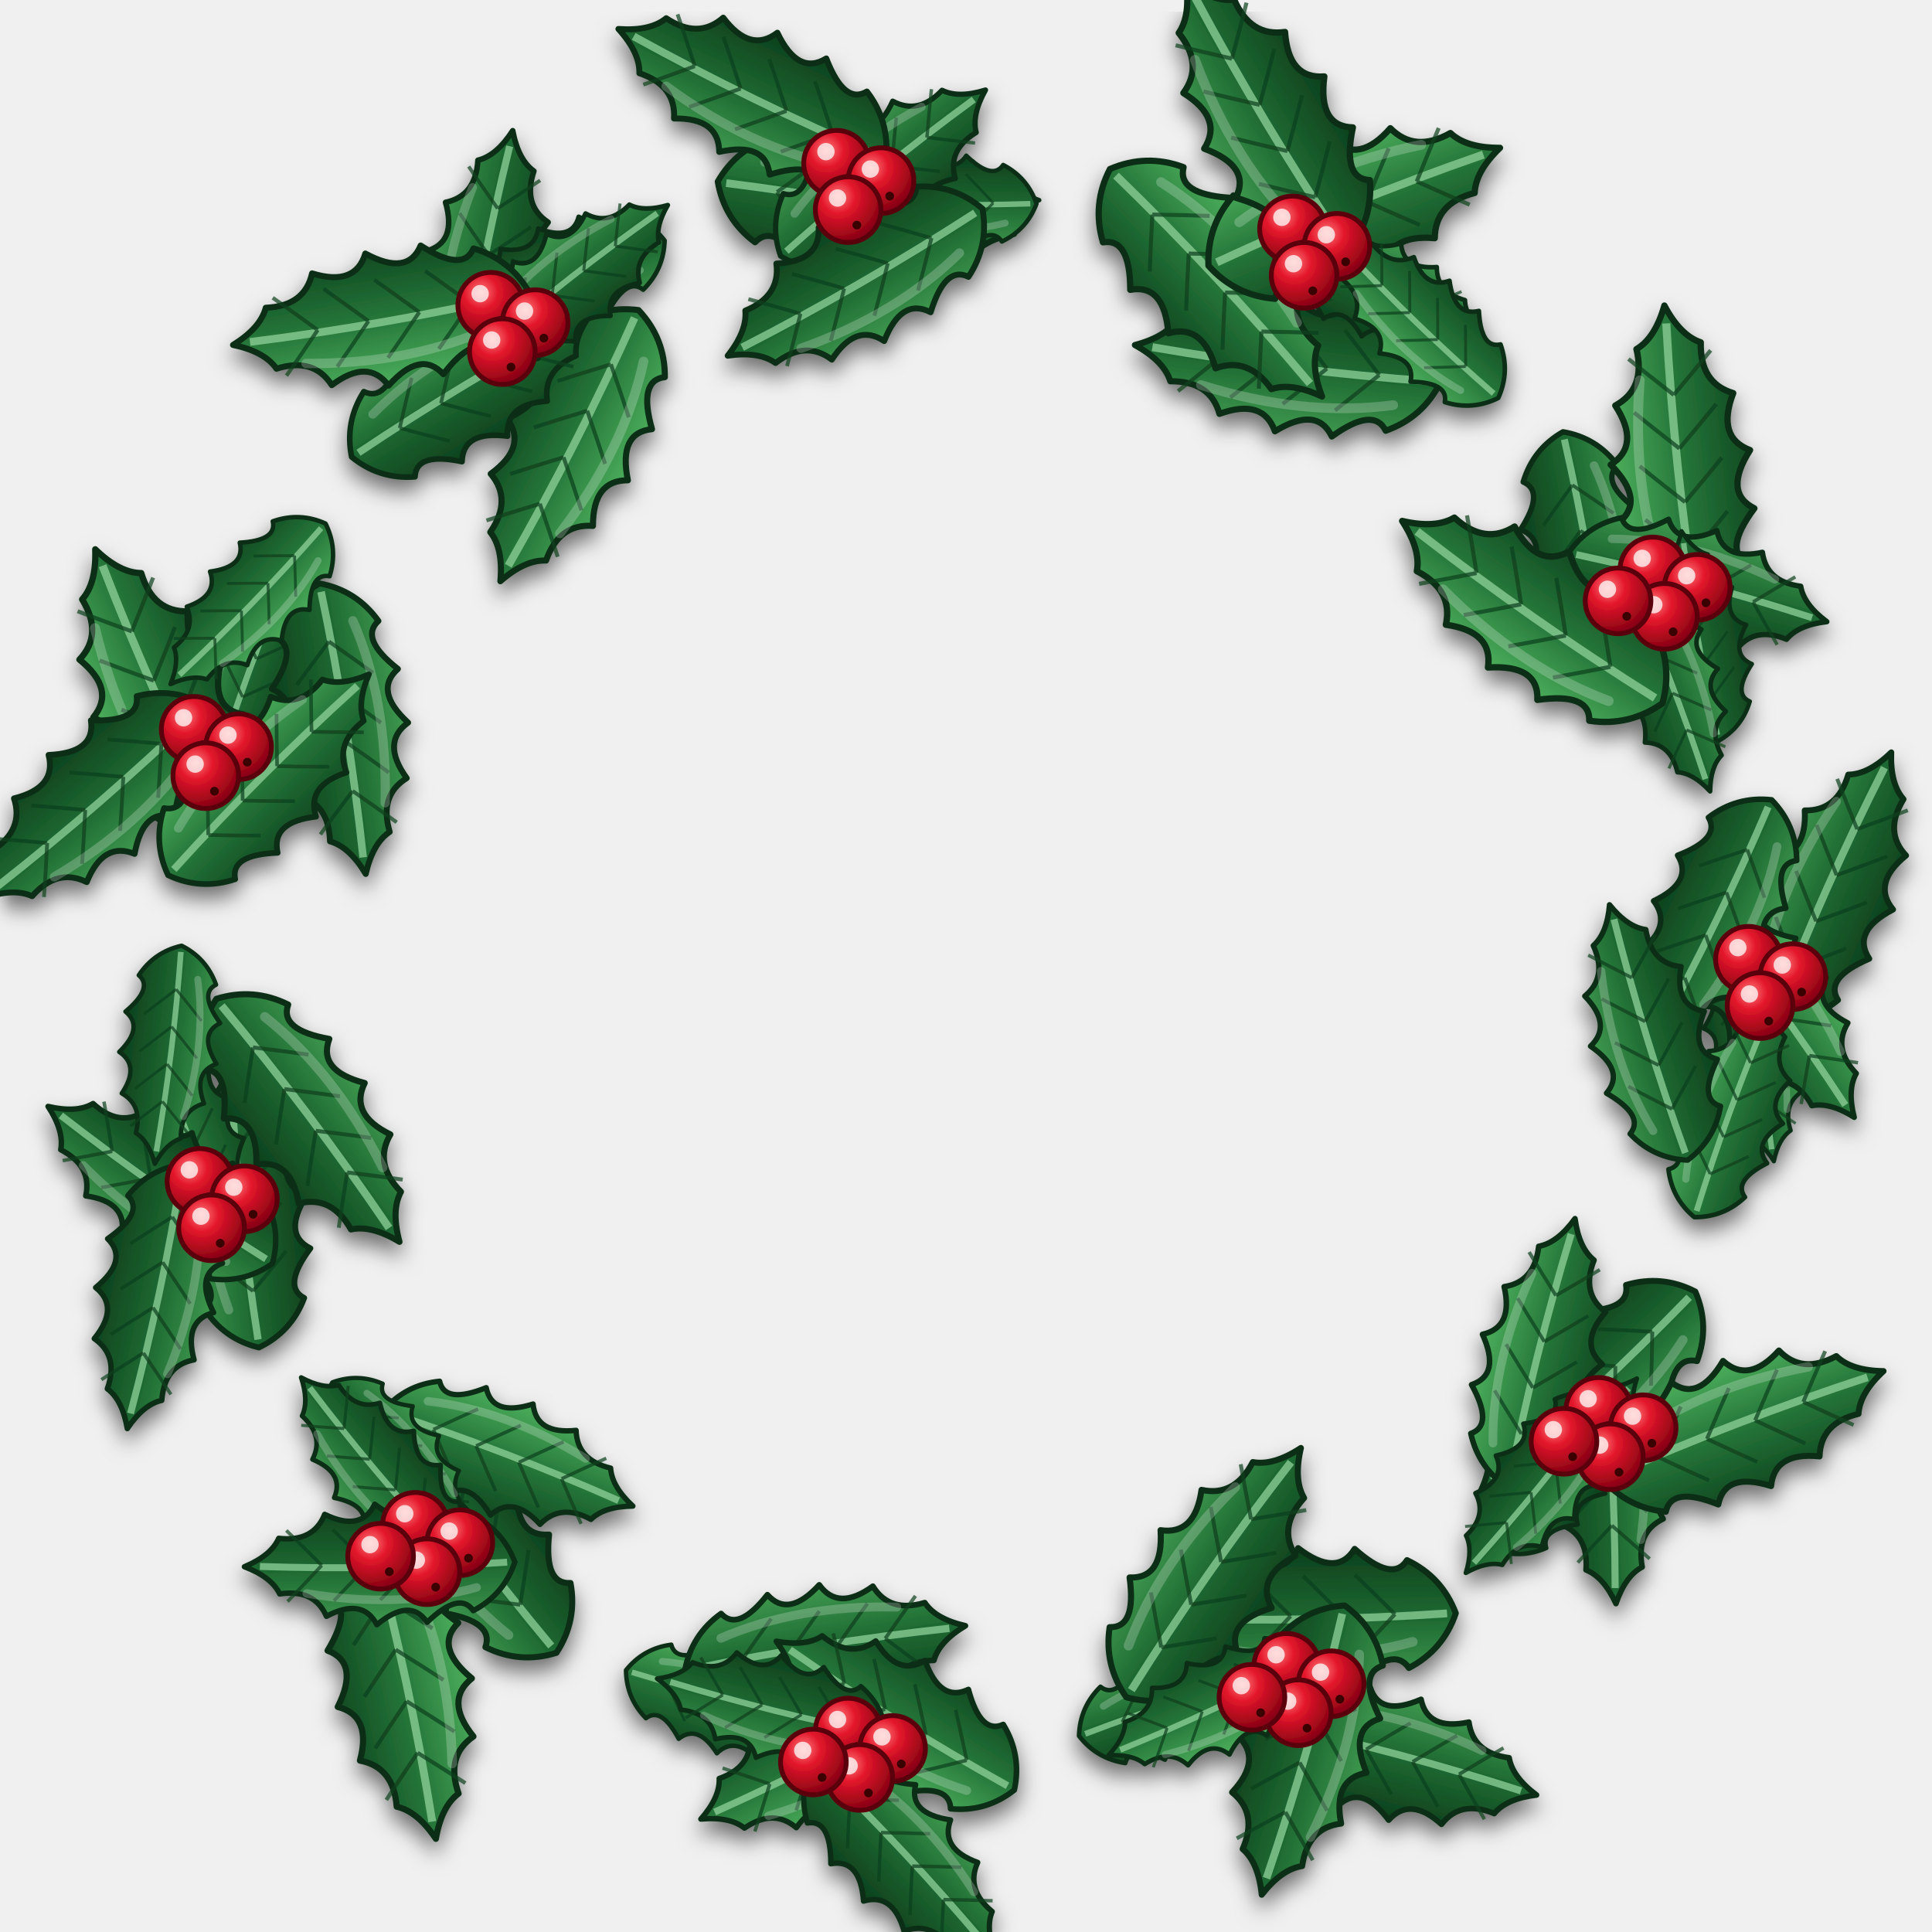
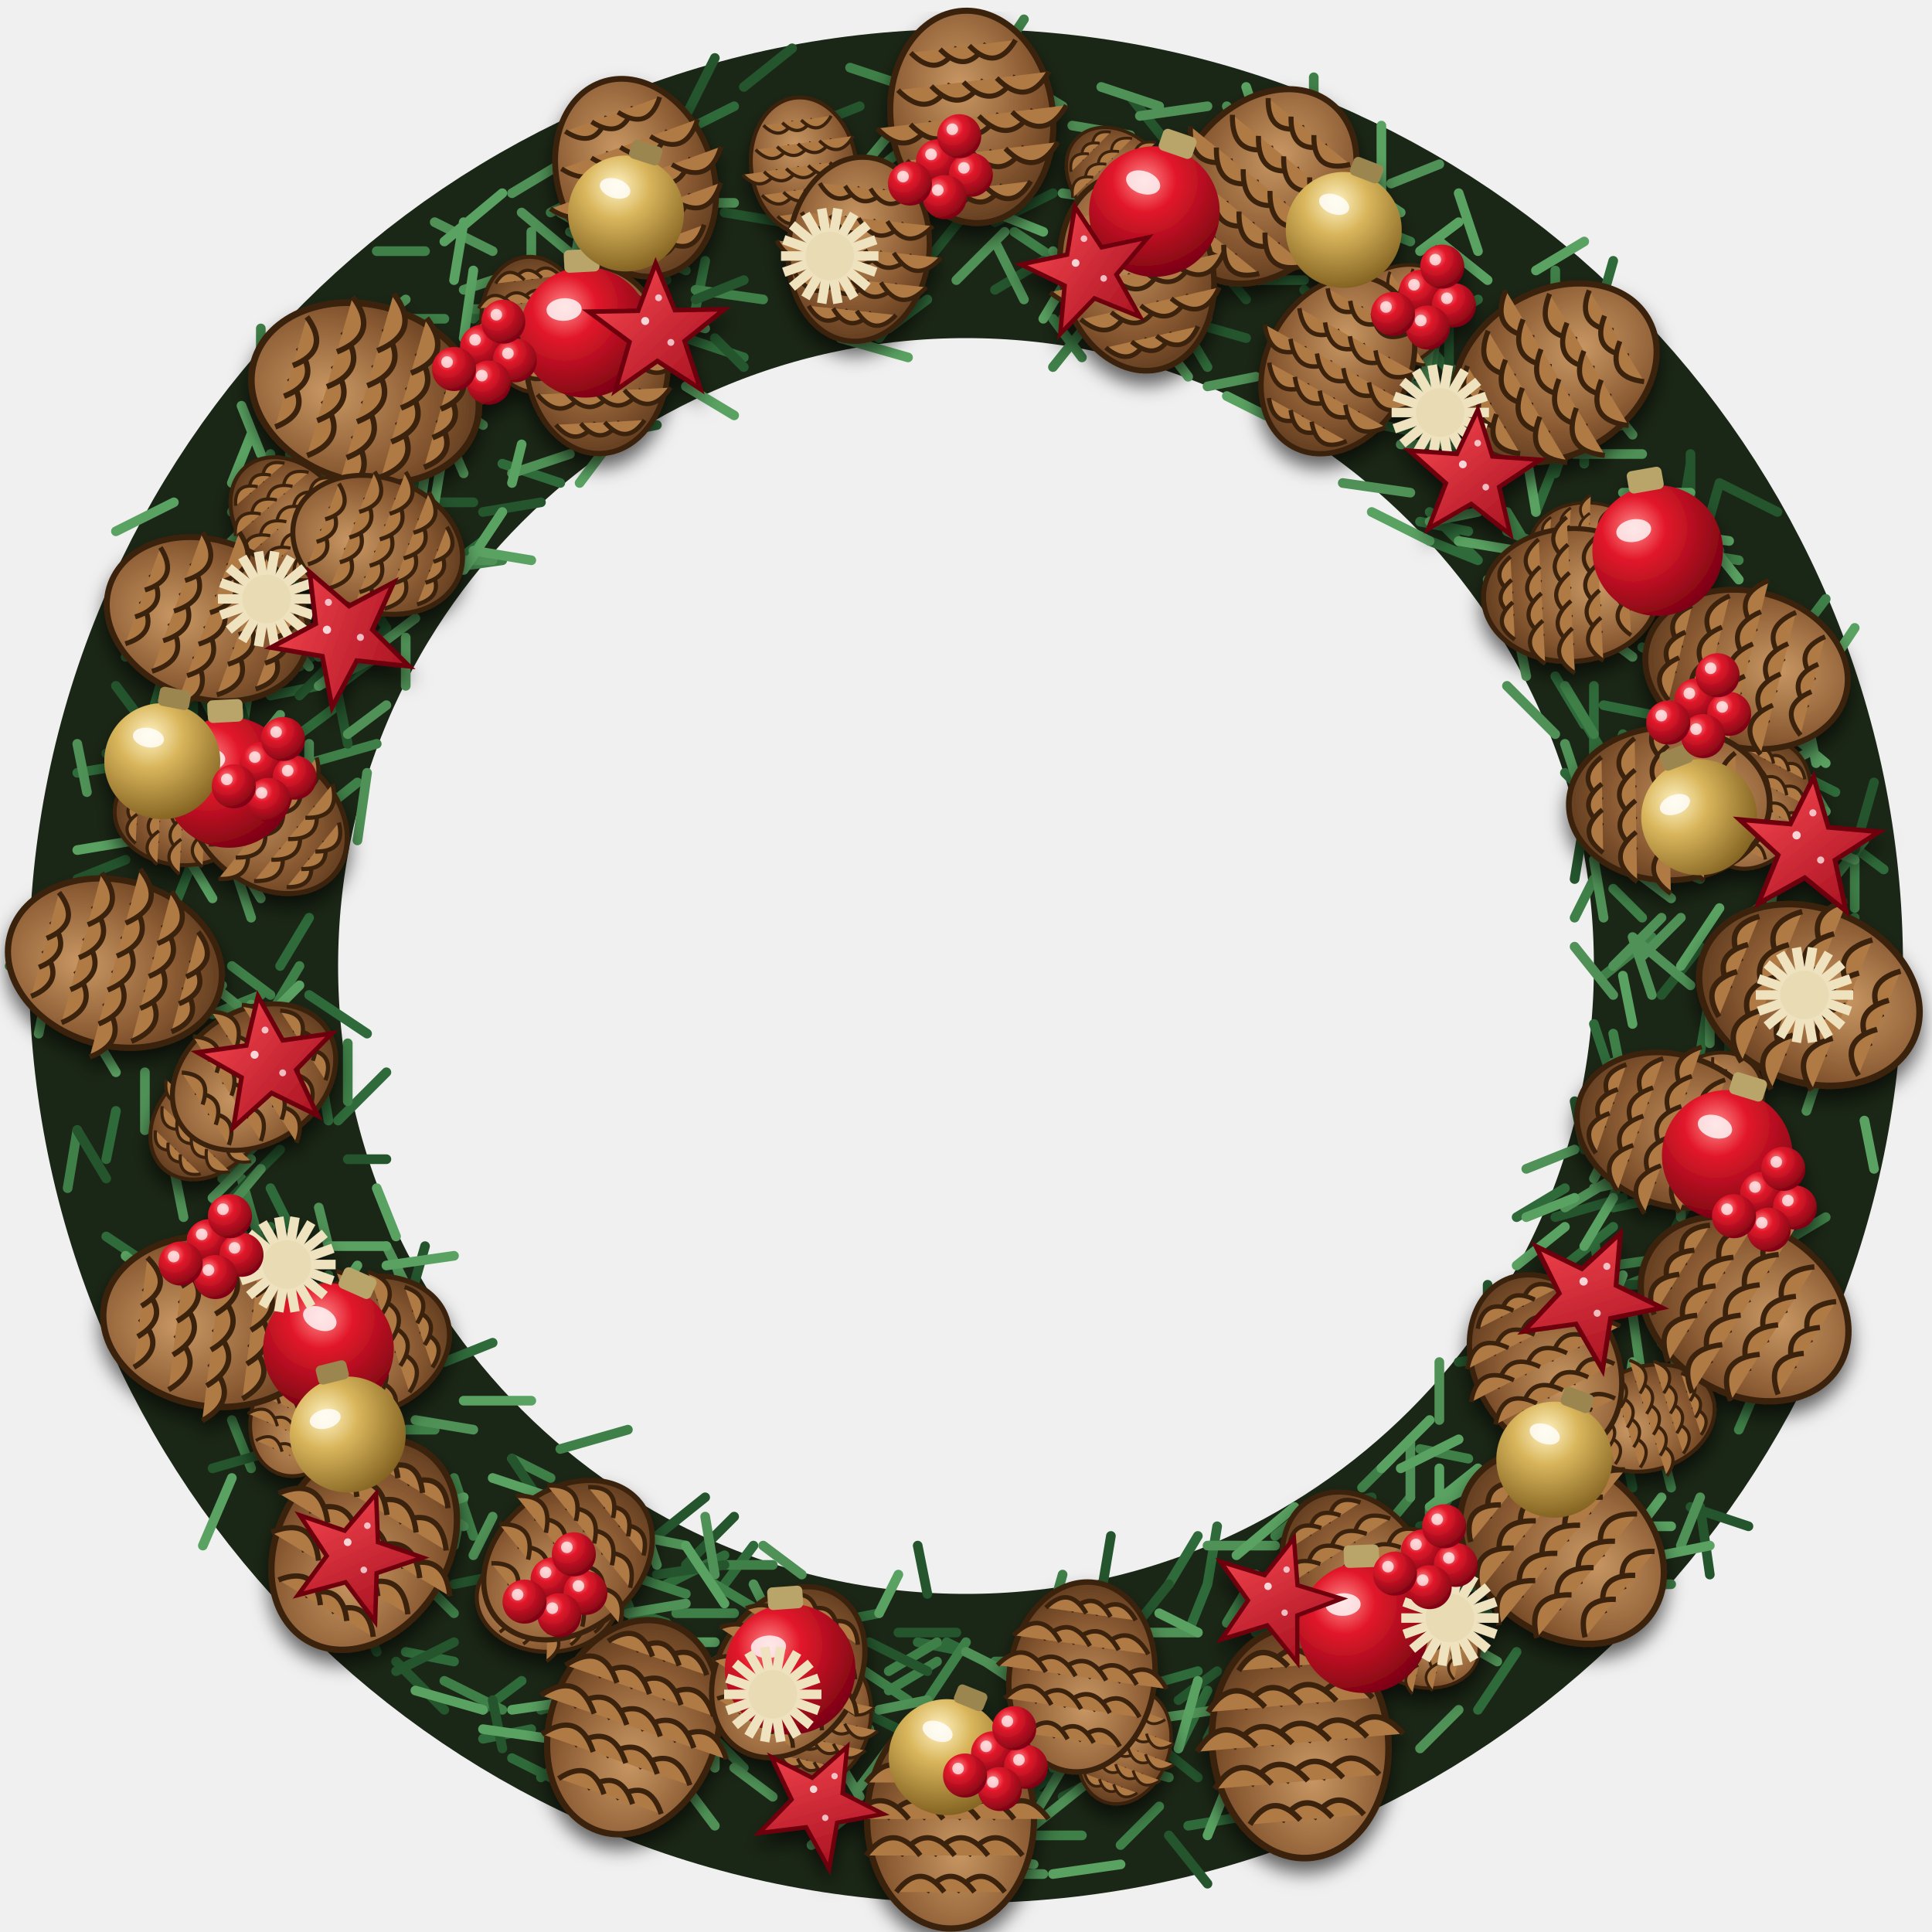
<svg xmlns="http://www.w3.org/2000/svg" xmlns:xlink="http://www.w3.org/1999/xlink" viewBox="0 0 200 200">
  <defs>
-     <linearGradient id="g1" x1="0" y1="0" x2="0" y2="1">
-       <stop offset="0" stop-color="#3f9a4f" />
-       <stop offset=".45" stop-color="#1f6b33" />
-       <stop offset="1" stop-color="#0d3f1c" />
+     <radialGradient id="cone" cx=".45" cy=".35" r=".8">
+       <stop offset="0" stop-color="#c89763" />
+       <stop offset=".55" stop-color="#8a5a32" />
+       <stop offset="1" stop-color="#4a2c16" />
+     </radialGradient>
+     <radialGradient id="red" cx=".35" cy=".3" r=".8">
+       <stop offset="0" stop-color="#ff8a8a" />
+       <stop offset=".3" stop-color="#e3192b" />
+       <stop offset="1" stop-color="#6e0010" />
+     </radialGradient>
+     <radialGradient id="gold" cx=".35" cy=".3" r=".8">
+       <stop offset="0" stop-color="#fff3c4" />
+       <stop offset=".35" stop-color="#d9b65c" />
+       <stop offset="1" stop-color="#7a5a1c" />
+     </radialGradient>
+     <linearGradient id="starg" x1="0" y1="0" x2="1" y2="1">
+       <stop offset="0" stop-color="#ff4b55" />
+       <stop offset="1" stop-color="#a10e1c" />
    </linearGradient>
-     <linearGradient id="g2" x1="0" y1="0" x2="0" y2="1">
-       <stop offset="0" stop-color="#4caf5c" />
-       <stop offset=".5" stop-color="#26773a" />
-       <stop offset="1" stop-color="#114a22" />
-     </linearGradient>
-     <radialGradient id="berry" cx=".35" cy=".3" r=".75">
-       <stop offset="0" stop-color="#ff7a7a" />
-       <stop offset=".35" stop-color="#e3152b" />
-       <stop offset="1" stop-color="#7d0010" />
-     </radialGradient>
    <filter id="sh" x="-20%" y="-20%" width="140%" height="140%">
-       <feDropShadow dx="0" dy="1.2" stdDeviation="1.1" flood-color="#000" flood-opacity=".55" />
+       <feDropShadow dx="0" dy="1.2" stdDeviation="1" flood-color="#000" flood-opacity=".6" />
    </filter>
-     <g id="la">
-       <path d="M0,0 Q1.5,-4.2 5.5,-6.2 Q7.2,-3.6 11.5,-7.6 Q13.6,-4.3 18,-7.8 Q19.8,-4.2 24.5,-6.6 Q26,-3 30.5,-3.6 Q31.5,-1.4 35,0 Q31.5,1.4 30.5,3.6 Q26,3 24.5,6.6 Q19.8,4.2 18,7.8 Q13.6,4.3 11.5,7.6 Q7.2,3.6 5.5,6.2 Q1.5,4.2 0,0 Z" fill="url(#g1)" stroke="#0a2e14" stroke-width=".7" stroke-linejoin="round" />
-       <path d="M1,0 Q17,-.8 33,0" fill="none" stroke="#8fd19a" stroke-width=".9" opacity=".75" />
-       <g fill="none" stroke="#0d3f1c" stroke-width=".45" opacity=".7">
-         <path d="M7,0 Q9.5,-2.6 11.5,-4.6" />
-         <path d="M7,0 Q9.5,2.6 11.5,4.6" />
-         <path d="M13,0 Q15.5,-2.6 17.5,-4.6" />
-         <path d="M13,0 Q15.5,2.6 17.5,4.6" />
-         <path d="M19,0 Q21.5,-2.6 23.5,-4.6" />
-         <path d="M19,0 Q21.5,2.6 23.5,4.6" />
-         <path d="M25,0 Q27.5,-2.6 29.5,-4.6" />
-         <path d="M25,0 Q27.5,2.6 29.5,4.6" />
-       </g>
-       <path d="M5,-3.2 Q15,-5.8 27,-3.6" fill="none" stroke="#fff" stroke-width="1.1" opacity=".22" stroke-linecap="round" />
-     </g>
-     <g id="lb">
-       <path d="M0,0 Q1.5,-4.2 5.5,-6.2 Q7.2,-3.6 11.5,-7.6 Q13.6,-4.3 18,-7.8 Q19.8,-4.2 24.5,-6.6 Q26,-3 30.5,-3.6 Q31.5,-1.4 35,0 Q31.5,1.4 30.5,3.6 Q26,3 24.5,6.6 Q19.8,4.2 18,7.8 Q13.6,4.3 11.5,7.6 Q7.2,3.6 5.5,6.2 Q1.5,4.2 0,0 Z" fill="url(#g2)" stroke="#0a2e14" stroke-width=".7" stroke-linejoin="round" />
-       <path d="M1,0 Q17,-.8 33,0" fill="none" stroke="#8fd19a" stroke-width=".9" opacity=".75" />
-       <g fill="none" stroke="#0d3f1c" stroke-width=".45" opacity=".7">
-         <path d="M7,0 Q9.5,-2.6 11.5,-4.6" />
-         <path d="M7,0 Q9.5,2.6 11.5,4.6" />
-         <path d="M13,0 Q15.5,-2.6 17.5,-4.6" />
-         <path d="M13,0 Q15.5,2.6 17.5,4.6" />
-         <path d="M19,0 Q21.5,-2.6 23.5,-4.6" />
-         <path d="M19,0 Q21.5,2.6 23.5,4.6" />
-         <path d="M25,0 Q27.5,-2.6 29.5,-4.6" />
-         <path d="M25,0 Q27.5,2.6 29.5,4.6" />
-       </g>
-       <path d="M5,-3.2 Q15,-5.8 27,-3.6" fill="none" stroke="#fff" stroke-width="1.1" opacity=".22" stroke-linecap="round" />
-     </g>
-     <g id="b">
-       <circle r="3.4" fill="url(#berry)" stroke="#5a000b" stroke-width=".5" />
-       <circle cx="-1.1" cy="-1.2" r=".9" fill="#fff" opacity=".75" />
-       <circle cx=".9" cy="1.6" r=".45" fill="#3a0006" />
+     <g id="cone1">
+       <ellipse rx="8" ry="10.5" fill="url(#cone)" stroke="#3a210f" stroke-width=".6" />
+       <path d="M-5.2,-7.0 Q-2.9,-4.0 -0.6,-7.0" fill="#b07a45" stroke="#3a210f" stroke-width=".5" />
+       <path d="M-2.3,-7.0 Q0.0,-4.0 2.3,-7.0" fill="#b07a45" stroke="#3a210f" stroke-width=".5" />
+       <path d="M0.6,-7.0 Q2.9,-4.0 5.2,-7.0" fill="#b07a45" stroke="#3a210f" stroke-width=".5" />
+       <path d="M-6.9,-3.5 Q-4.3,-0.1 -1.7,-3.5" fill="#b07a45" stroke="#3a210f" stroke-width=".5" />
+       <path d="M-3.6,-3.5 Q-1.0,-0.1 1.6,-3.5" fill="#b07a45" stroke="#3a210f" stroke-width=".5" />
+       <path d="M-0.4,-3.5 Q2.2,-0.1 4.8,-3.5" fill="#b07a45" stroke="#3a210f" stroke-width=".5" />
+       <path d="M2.9,-3.5 Q5.5,-0.1 8.1,-3.5" fill="#b07a45" stroke="#3a210f" stroke-width=".5" />
+       <path d="M-9.4,0.0 Q-6.8,3.5 -4.0,0.0" fill="#b07a45" stroke="#3a210f" stroke-width=".5" />
+       <path d="M-6.1,0.0 Q-3.4,3.5 -0.7,0.0" fill="#b07a45" stroke="#3a210f" stroke-width=".5" />
+       <path d="M-2.7,0.0 Q0.0,3.5 2.7,0.0" fill="#b07a45" stroke="#3a210f" stroke-width=".5" />
+       <path d="M0.7,0.0 Q3.4,3.5 6.1,0.0" fill="#b07a45" stroke="#3a210f" stroke-width=".5" />
+       <path d="M4.0,0.0 Q6.8,3.5 9.4,0.0" fill="#b07a45" stroke="#3a210f" stroke-width=".5" />
+       <path d="M-6.9,3.5 Q-4.3,6.9 -1.7,3.5" fill="#b07a45" stroke="#3a210f" stroke-width=".5" />
+       <path d="M-3.6,3.5 Q-1.0,6.9 1.6,3.5" fill="#b07a45" stroke="#3a210f" stroke-width=".5" />
+       <path d="M-0.4,3.5 Q2.2,6.9 4.8,3.5" fill="#b07a45" stroke="#3a210f" stroke-width=".5" />
+       <path d="M2.9,3.5 Q5.5,6.9 8.1,3.5" fill="#b07a45" stroke="#3a210f" stroke-width=".5" />
+       <path d="M-5.0,7.0 Q-2.8,9.9 -0.5,7.0" fill="#b07a45" stroke="#3a210f" stroke-width=".5" />
+       <path d="M-2.2,7.0 Q0.0,9.9 2.2,7.0" fill="#b07a45" stroke="#3a210f" stroke-width=".5" />
+       <path d="M0.5,7.0 Q2.8,9.9 5.0,7.0" fill="#b07a45" stroke="#3a210f" stroke-width=".5" />
+     </g>
+     <g id="ball">
+       <circle r="5.2" fill="url(#red)" />
+       <ellipse cx="-1.6" cy="-1.9" rx="1.4" ry=".9" fill="#fff" opacity=".8" />
+       <rect x="-1.4" y="-6.6" width="2.8" height="1.8" rx=".4" fill="#b9a46b" />
+     </g>
+     <g id="gball">
+       <circle r="4.8" fill="url(#gold)" />
+       <ellipse cx="-1.5" cy="-1.7" rx="1.3" ry=".8" fill="#fff" opacity=".8" />
+       <rect x="-1.3" y="-6.1" width="2.6" height="1.6" rx=".4" fill="#9c8650" />
+     </g>
+     <g id="star">
+       <path d="M0,-6 L1.6,-1.9 L5.9,-1.9 L2.4,.8 L3.7,5 L0,2.5 L-3.7,5 L-2.4,.8 L-5.9,-1.9 L-1.6,-1.9 Z" fill="url(#starg)" stroke="#6e0010" stroke-width=".4" />
+       <circle cx="-1" cy="-1" r=".35" fill="#fff" opacity=".8" />
+       <circle cx="1.2" cy=".9" r=".3" fill="#fff" opacity=".7" />
+       <circle cx=".2" cy="-3" r=".3" fill="#fff" opacity=".7" />
+     </g>
+     <g id="berry">
+       <circle r="1.9" fill="url(#red)" />
+       <circle cx="-.6" cy="-.6" r=".5" fill="#fff" opacity=".7" />
+     </g>
+     <g id="thistle">
+       <path d="M0,0 L3.6,0.0" stroke="#efe2bf" stroke-width=".7" />
+       <path d="M0,0 L3.4,1.2" stroke="#efe2bf" stroke-width=".7" />
+       <path d="M0,0 L2.8,2.3" stroke="#efe2bf" stroke-width=".7" />
+       <path d="M0,0 L1.8,3.1" stroke="#efe2bf" stroke-width=".7" />
+       <path d="M0,0 L0.6,3.5" stroke="#efe2bf" stroke-width=".7" />
+       <path d="M0,0 L-0.6,3.5" stroke="#efe2bf" stroke-width=".7" />
+       <path d="M0,0 L-1.8,3.1" stroke="#efe2bf" stroke-width=".7" />
+       <path d="M0,0 L-2.8,2.3" stroke="#efe2bf" stroke-width=".7" />
+       <path d="M0,0 L-3.4,1.2" stroke="#efe2bf" stroke-width=".7" />
+       <path d="M0,0 L-3.6,0.0" stroke="#efe2bf" stroke-width=".7" />
+       <path d="M0,0 L-3.4,-1.2" stroke="#efe2bf" stroke-width=".7" />
+       <path d="M0,0 L-2.8,-2.3" stroke="#efe2bf" stroke-width=".7" />
+       <path d="M0,0 L-1.8,-3.1" stroke="#efe2bf" stroke-width=".7" />
+       <path d="M0,0 L-0.6,-3.5" stroke="#efe2bf" stroke-width=".7" />
+       <path d="M0,0 L0.6,-3.5" stroke="#efe2bf" stroke-width=".7" />
+       <path d="M0,0 L1.8,-3.1" stroke="#efe2bf" stroke-width=".7" />
+       <path d="M0,0 L2.8,-2.3" stroke="#efe2bf" stroke-width=".7" />
+       <path d="M0,0 L3.4,-1.2" stroke="#efe2bf" stroke-width=".7" />
+       <circle r="1.8" fill="#e9dcb5" />
    </g>
  </defs>
+   <circle cx="100" cy="100" r="81" fill="none" stroke="#1b2716" stroke-width="32" />
+   <g stroke-width="1" stroke-linecap="round" fill="none">
+     <path stroke="#2f6b3a" d="M16 133L18 139M123 189L129 188M35 71L39 68M186 80L190 82M137 33L143 30M166 82L168 76M35 63L33 56M132 182L136 176M125 175L122 181M179 64L185 66M56 184L62 180M16 73L18 66M33 89L32 84M152 55L147 54M14 137L16 142M125 164L123 169M21 117L23 121M27 66L26 72M139 44L133 41M46 59L50 56M32 133L36 134M25 134L28 127M86 168L91 167M35 73L31 76M175 132L171 134M47 172L42 171M76 11L70 14M124 27L119 25M77 37L71 35M162 131L167 127M177 72L176 79M103 10L100 4M137 172L140 167M161 49L163 43M16 63L13 68M162 80L166 84M125 180L127 176M191 87L195 90M35 116L40 111M35 48L29 49M98 170L104 173M12 106L18 103M185 96L181 100M18 94L20 89M153 177L157 171M64 43L59 42M50 177L54 174M164 43L164 48M22 74L19 68M178 97L182 94M70 175L65 180M142 22L138 20M148 53L153 58M169 80L173 85M118 169L113 167M32 103L38 107M167 152L164 158M39 161L36 155M111 32L118 33M160 149L165 144M74 176L79 173M167 124L169 118M167 112L165 106M184 80L180 86M68 173L72 175M65 166L67 172M58 50L52 48M135 29L128 29M169 160L170 164M115 30L110 33M169 83L171 87M29 100L32 95M37 46L43 47M141 25L135 21M58 158L63 160M58 176L62 181M14 64L18 70M164 42L162 47M162 68L164 62M17 132L11 128M124 24L128 27M29 149L35 152M34 116L33 110M122 33L125 38M100 171L95 170M34 140L27 137M187 135L182 136M148 36L153 42M53 29L49 33M36 65L31 69M136 33L142 32M171 118L171 112M162 123L157 126M63 45L68 44M165 128L166 135M177 103L176 109M45 44L49 39M31 39L31 44M164 75L161 70M156 64L162 67M63 175L56 177M67 26L71 28M8 80L14 79M91 35L94 31M121 164L124 159M153 58L148 56M125 164L126 158M184 76L184 83M20 62L24 61M166 73L171 74M65 37L68 33M130 169L134 166M124 173L117 175M28 123L30 127M70 36L65 32M165 131L161 134M64 30L58 32M163 73L166 78M75 161L69 164M96 31L92 34M143 44L148 45M43 50L45 44M148 34L153 31M74 172L79 169M50 180L55 179M150 155L147 160M27 130L22 124M192 95L186 99M150 38L155 41M72 32L73 27M172 124L167 125M26 114L22 118M29 109L24 106M165 78L165 71M152 161L148 163M28 72L33 71M159 53L161 48M75 164L78 160M131 179L127 177M159 167L161 161M33 49L29 53M139 171L133 166M183 73L179 72M165 34L167 27M12 115L11 120M172 55L178 57M46 141L51 139M53 182L57 184M96 5L99 9M174 83L168 82M69 168L63 166M188 104L193 107M58 159L64 164" />
+     <path stroke="#3f8048" d="M157 146L160 152M22 117L24 112M38 138L32 139M144 151L141 154M176 144L172 139M58 34L64 36M41 33L46 33M21 128L20 135M168 115L173 119M39 46L34 46M161 57L156 55M152 141L156 137M139 42L134 39M163 41L162 35M183 141L180 148M165 119L169 117M94 182L100 181M127 168L130 163M170 117L167 110M146 25L141 23M42 162L45 156M58 150L65 148M109 33L112 37M60 40L59 34M32 85L37 81M119 25L121 32M167 150L166 145M26 152L24 147M38 39L44 36M31 100L28 105M45 59L52 58M104 191L102 187M27 129L25 122M69 184L69 178M119 26L114 22M170 95L167 92M107 178L113 182M95 181L98 185M29 51L26 54M183 141L187 135M68 172L73 178M109 172L103 172M114 30L120 29M116 191L120 187M66 180L71 185M43 163L47 167M98 184L103 183M108 170L110 163M92 173L97 170M132 159L137 155M35 153L35 158M33 40L34 35M76 167L70 167M94 26L89 23M102 8L106 2M149 32L148 40M147 150L152 151M23 122L28 117M77 183L73 179M53 151L57 153M31 41L35 42M141 161L146 155M189 126L184 129M22 105L27 103M165 76L162 71M97 172L92 175M157 147L158 141M31 59L30 64M170 67L176 70M68 27L73 23M48 155L47 160M24 100L28 103M143 167L141 172M154 167L150 165M166 134L171 132M165 91L163 95M30 140L25 135M114 185L115 180M159 58L156 53M167 107L168 112M148 48L153 46M171 97L166 101M100 170L96 176M121 184L114 182M27 40L27 34M44 26L39 26M174 57L180 58M80 162L75 162M21 98L20 105M97 21L90 23M192 94L192 89M136 12L136 8M168 150L168 143M94 9L88 7M152 156L152 161M106 14L103 18M148 158L154 161M84 169L79 173M63 26L59 24M175 147L170 151M94 176L88 172M50 39L55 35M151 172L146 169M30 47L32 43M113 33L109 38M106 190L112 190M36 155L32 154M161 28L161 33M49 32L55 32M7 97L1 100M74 164L79 167M170 146L167 142M163 144L162 151M25 112L30 108M186 66L189 62M105 24L111 28M33 33L27 37M176 91L171 89M28 47L24 53M29 133L33 138M79 31L72 30M106 190L102 194M168 164L173 164M142 176L138 174M148 156L148 161M63 19L57 22M71 165L65 163M172 150L173 154M89 19L94 15M8 117L7 123M152 37L158 35M35 153L30 151M32 79L39 77M69 31L62 34M46 174L52 177M39 148L45 148M101 188L98 193M25 76L26 70M36 114L36 108M30 62L28 68M189 92L193 87M39 51L39 45M34 132L32 137M185 143L181 137M167 131L174 130M47 153L49 159M61 38L66 38" />
+     <path stroke="#24552d" d="M161 126L168 124M29 119L24 124M176 156L177 163M161 44L165 47M106 186L111 182M45 52L49 52M40 65L36 59M164 85L163 91M53 151L57 157M77 9L82 5M36 120L40 120M121 190L125 195M94 186L96 182M50 53L56 52M150 33L150 40M36 70L40 65M174 54L175 48M107 6L104 12M25 128L24 132M69 175L62 172M170 124L171 118M20 74L20 69M163 133L159 136M66 170L71 174M28 87L34 84M108 186L103 185M81 19L84 14M175 118L177 111M75 162L68 163M36 77L35 72M24 70L26 77M169 114L175 113M84 13L89 11M19 76L11 78M151 51L152 46M52 181L51 176M162 159L163 153M40 57L40 62M170 121L176 120M174 110L175 117M114 165L115 159M158 155L162 151M13 89L8 91M75 22L81 23M178 50L184 53M27 114L23 111M89 179L82 179M145 170L150 167M176 57L178 50M96 27L100 22M15 75L12 71M152 166L150 171M108 27L103 30M147 158L153 157M117 10L121 15M164 119L163 114M120 33L125 33M121 164L117 169M116 183L110 186M26 77L24 72M41 172L46 177M22 152L29 150M119 180L124 184M40 142L39 135M180 100L181 105M125 26L123 19M169 154L168 149M138 46L135 40M137 160L138 155M39 171L36 164M158 148L158 142M99 169L93 169M77 38L74 35M26 141L30 143M7 98L5 104M192 88L194 81M177 65L172 65M90 170L96 173M68 159L73 155M56 164L50 167M140 35L135 30M158 167L161 160M175 124L173 128M47 170L41 173M93 179L87 176M149 29L143 33M113 30L116 26M124 25L129 31M84 169L87 175M165 133L171 133M71 162L76 157M154 137L154 133M171 69L173 64M71 12L74 6M39 157L38 150M122 33L129 35M69 29L65 27M165 87L171 89M33 110L32 115M158 160L153 160M161 46L158 40M156 161L163 159M29 76L33 82M158 140L151 141M30 147L25 143M55 160L55 167M52 163L47 164M165 142L163 136M181 101L178 98M173 60L176 56M172 103L176 98M132 170L136 168M130 188L136 185M175 156L181 158M109 20L103 23M173 56L167 57M44 58L48 58M11 122L8 117M176 61L170 60M83 11L80 18M134 157L142 155M181 72L186 76M81 176L84 182M42 136L44 129M36 67L31 72M25 91L22 88M136 45L141 44M96 165L95 160M72 31L77 29M179 103L179 110M21 140L19 134M175 47L175 52M16 60L14 64M126 173L122 176M139 169L138 163M23 59L24 66" />
+     <path stroke="#4f9156" d="M133 183L137 181M78 164L80 168M71 166L65 167M100 171L104 173M125 11L118 12M162 77L164 83M28 59L31 65M33 68L37 66M170 99L174 95M41 157L40 165M40 129L43 135M148 165L154 164M48 38L43 37M149 147L149 141M90 179L86 184M50 44L44 40M39 67L43 64M46 58L51 58M170 122L165 123M187 115L189 109M101 176L95 178M112 166L110 170M154 60L156 66M102 172L108 176M95 5L100 4M130 39L125 40M148 168L155 172M146 155L146 149M55 30L55 24M40 73L36 76M24 60L23 66M104 24L99 29M142 165L141 160M29 144L30 151M61 180L62 185M163 119L158 121M166 95L165 89M162 125L167 122M97 19L92 18M117 14L111 13M177 102L177 108M51 157L49 161M162 68L164 63M24 110L23 115M96 191L91 189M167 118L165 122M15 111L15 117M65 40L67 34M187 75L184 72M42 40L45 36M112 185L107 189M160 151L155 152M146 51L139 50M169 97L171 103M175 102L169 97M129 15L127 11M174 160L176 155M165 40L169 45M157 65L158 70M18 98L23 102M83 30L88 33M124 169L118 169M27 85L21 87M167 103L163 98M66 39L66 33M60 27L54 22M34 129L33 125M51 26L45 23M183 78L186 72M26 95L24 89M43 147L49 148M96 176L91 177M66 159L71 160M132 160L125 160M58 17L53 20M138 24L131 23M19 59L19 65M24 134L26 141M167 100L172 95M20 121L22 117M174 122L178 120M147 181L151 177M53 167L58 170M85 177L89 173M182 77L179 71M48 30L54 28M120 11L114 9M110 183L107 188M186 79L189 84M89 26L83 23M38 80L37 87M43 137L41 131M66 156L68 162M48 158L43 155M27 121L22 127M8 77L9 82M103 25L106 31M109 26L112 30M161 76L156 71M133 165L138 165M84 172L88 172M34 160L38 161M184 89L183 96M80 186L76 183M174 137L173 144M177 63L175 68M168 44L162 45M139 186L135 192M144 19L149 17M76 21L69 21M73 175L79 172M104 179L98 179M33 71L39 68M126 177L119 178M45 43L51 41M113 23L118 23M174 121L174 126M74 189L71 185M83 163L79 160M178 115L173 112M32 84L32 77M170 47L163 47M169 136L170 143M61 17L58 14M181 133L183 126M19 126L18 121M83 21L83 26M155 140L160 141M77 177L72 175M193 101L196 99M17 132L21 135M133 35L137 38M150 165L151 170M27 57L31 54M109 183L112 178M157 35L162 35M64 26L69 25M74 163L73 157M89 187L84 191M92 14L87 20M27 53L23 57M147 40L140 39M27 106L22 102M108 194L102 194M5 102L4 107M33 140L27 137M48 49L45 42M42 66L42 71M110 11L105 8M37 35L42 31M179 122L179 117M43 150L38 148M163 41L163 34M53 49L59 47" />
+     <path stroke="#5aa262" d="M22 124L26 120M183 81L182 86M33 137L36 140M69 186L63 189M39 55L36 60M150 158L146 160M8 88L14 87M158 138L155 144M90 24L84 22M180 60L176 55M132 166L136 162M25 59L30 57M187 74L188 79M19 88L22 93M42 157L48 155M83 16L87 20M168 147L169 141M168 132L166 137M99 192L107 193M30 161L35 165M49 57L55 58M57 155L51 153M183 74L189 79M46 46L45 52M148 54L153 53M31 102L27 106M18 134L13 130M125 16L130 16M131 15L129 9M47 29L48 23M12 111L9 106M24 153L21 160M28 109L24 113M175 51L168 51M63 46L60 50M167 158L173 158M178 94L174 100M160 147L164 142M83 29L89 29M158 47L159 53M71 160L75 166M152 42L153 49M148 147L143 152M140 36L146 39M117 21L110 20M52 53L48 59M40 131L47 130M18 52L12 55M153 161L150 166M33 71L38 67M156 48L154 52M181 102L185 99M149 25L154 29M182 126L186 130M157 47L152 47M23 108L26 104M176 72L176 77M30 150L34 151M45 44L47 38M162 142L156 144M41 128L39 123M147 26L151 23M27 131L25 136M28 64L32 69M35 162L37 169M65 30L71 33M24 50L26 45M129 25L125 28M120 35L123 39M62 170L67 176M192 89L187 87M59 30L60 24M60 176L53 177M48 145L55 145M37 48L31 50M111 28L108 33M108 178L115 175M89 186L86 181M179 69L174 68M149 160L149 152M25 79L29 74M159 28L164 25M116 27L111 29M27 63L24 59M153 152L148 156M182 82L189 84M100 187L95 192M63 25L58 22M173 93L169 90M67 22L72 18M122 31L120 25M163 124L158 126M151 46L145 46M162 127L157 131M50 179L57 180M28 134L33 140M139 186L132 187M11 101L15 105M158 40L152 41M151 56L157 57M62 37L67 38M25 81L25 87M87 35L94 37M27 47L25 42M169 159L172 155M169 106L168 101M179 136L181 144M43 56L44 49M193 116L194 121M48 35L49 28M181 139L176 141M172 161L177 160M145 28L144 34M68 170L74 170M148 36L147 42M122 181L124 174M128 161L134 156M58 19L62 22M165 65L169 68M43 175L50 177M154 153L148 156M144 168L149 163M40 129L34 129M167 58L172 58M127 185L125 190M112 27L118 24M145 22L139 18M175 81L173 75M63 43L63 36M188 71L192 65M179 56L172 55M187 78L183 80M176 131L177 138M23 89L27 83M92 181L89 185M151 20L153 26M138 169L143 164M91 167L93 163M33 137L37 131M116 193L109 194M145 152L151 149M74 177L74 183M30 42L34 38M143 21L143 13M185 104L181 99M125 15L131 16M73 34L66 32M127 41L131 43M88 182L85 186M124 169L120 167M44 46L38 50M148 56L142 53M103 22L108 24M53 50L54 46M164 129L167 124M27 93L24 88M52 20L46 25M26 55L24 62M71 40L76 43M180 114L175 119" />
+   </g>
  <g filter="url(#sh)">
-     <use href="#la" xlink:href="#la" transform="translate(57.6,171.1) rotate(233) scale(0.89)" />
-     <use href="#la" xlink:href="#la" transform="translate(183.4,105.7) rotate(294) scale(0.87)" />
-     <use href="#la" xlink:href="#la" transform="translate(26.8,139.5) rotate(264) scale(0.84)" />
-     <use href="#la" xlink:href="#la" transform="translate(161.8,44.7) rotate(440) scale(0.80)" />
-     <use href="#lb" xlink:href="#lb" transform="translate(175.7,64.0) rotate(624) scale(0.93)" />
-     <use href="#lb" xlink:href="#lb" transform="translate(39.7,146.0) rotate(381) scale(0.79)" />
-     <use href="#lb" xlink:href="#lb" transform="translate(23.1,126.8) rotate(250) scale(0.67)" />
-     <use href="#la" xlink:href="#la" transform="translate(74.3,18.8) rotate(370) scale(0.89)" />
-     <use href="#la" xlink:href="#la" transform="translate(165.8,137.7) rotate(87) scale(0.81)" />
-     <use href="#la" xlink:href="#la" transform="translate(162.4,57.2) rotate(375) scale(0.79)" />
-     <use href="#la" xlink:href="#la" transform="translate(177.9,76.7) rotate(620) scale(0.63)" />
-     <use href="#la" xlink:href="#la" transform="translate(175.5,133.7) rotate(137) scale(0.87)" />
-     <use href="#lb" xlink:href="#lb" transform="translate(64.8,172.9) rotate(379) scale(0.65)" />
-     <use href="#la" xlink:href="#la" transform="translate(149.1,39.6) rotate(547) scale(0.91)" />
-     <use href="#la" xlink:href="#la" transform="translate(111.7,179.7) rotate(342) scale(0.67)" />
-     <use href="#la" xlink:href="#la" transform="translate(22.0,80.7) rotate(290) scale(0.70)" />
-     <use href="#lb" xlink:href="#lb" transform="translate(66.1,32.1) rotate(477) scale(0.90)" />
-     <use href="#la" xlink:href="#la" transform="translate(168.5,59.7) rotate(429) scale(0.68)" />
-     <use href="#lb" xlink:href="#lb" transform="translate(114.9,17.5) rotate(407) scale(0.92)" />
-     <use href="#la" xlink:href="#la" transform="translate(47.6,41.7) rotate(281) scale(0.82)" />
-     <use href="#la" xlink:href="#la" transform="translate(70.9,172.9) rotate(351) scale(0.84)" />
-     <use href="#lb" xlink:href="#lb" transform="translate(97.5,175.6) rotate(153) scale(0.80)" />
-     <use href="#la" xlink:href="#la" transform="translate(28.2,130.8) rotate(215) scale(0.81)" />
-     <use href="#la" xlink:href="#la" transform="translate(36.4,47.3) rotate(329) scale(0.83)" />
-     <use href="#la" xlink:href="#la" transform="translate(150.7,167.0) rotate(179) scale(0.90)" />
-     <use href="#lb" xlink:href="#lb" transform="translate(125.1,27.5) rotate(338) scale(0.93)" />
-     <use href="#la" xlink:href="#la" transform="translate(33.1,60.4) rotate(441) scale(0.87)" />
-     <use href="#lb" xlink:href="#lb" transform="translate(23.1,86.6) rotate(246) scale(0.93)" />
-     <use href="#la" xlink:href="#la" transform="translate(34.4,143.1) rotate(410) scale(0.63)" />
-     <use href="#lb" xlink:href="#lb" transform="translate(105.0,185.3) rotate(212) scale(0.83)" />
-     <use href="#la" xlink:href="#la" transform="translate(139.5,26.0) rotate(599) scale(0.93)" />
-     <use href="#la" xlink:href="#la" transform="translate(179.8,98.5) rotate(80) scale(0.63)" />
-     <use href="#la" xlink:href="#la" transform="translate(84.2,182.2) rotate(407) scale(0.79)" />
-     <use href="#lb" xlink:href="#lb" transform="translate(38.5,159.2) rotate(438) scale(0.91)" />
-     <use href="#lb" xlink:href="#lb" transform="translate(165.9,153.1) rotate(339) scale(0.89)" />
-     <use href="#la" xlink:href="#la" transform="translate(22.4,103.4) rotate(413) scale(0.90)" />
-     <use href="#la" xlink:href="#la" transform="translate(131.9,25.3) rotate(383) scale(0.67)" />
-     <use href="#lb" xlink:href="#lb" transform="translate(175.7,93.3) rotate(54) scale(0.79)" />
-     <use href="#lb" xlink:href="#lb" transform="translate(85.2,21.5) rotate(358) scale(0.64)" />
-     <use href="#la" xlink:href="#la" transform="translate(46.7,161.1) rotate(230) scale(0.69)" />
-     <use href="#la" xlink:href="#la" transform="translate(183.4,82.8) rotate(476) scale(0.82)" />
-     <use href="#lb" xlink:href="#lb" transform="translate(175.4,126.0) rotate(290) scale(0.68)" />
-     <use href="#lb" xlink:href="#lb" transform="translate(156.1,154.0) rotate(284) scale(0.82)" />
-     <use href="#la" xlink:href="#la" transform="translate(174.7,120.1) rotate(253) scale(0.79)" />
-     <use href="#la" xlink:href="#la" transform="translate(107.3,21.1) rotate(541) scale(0.64)" />
-     <use href="#la" xlink:href="#la" transform="translate(80.8,26.5) rotate(321) scale(0.78)" />
-     <use href="#la" xlink:href="#la" transform="translate(91.7,16.5) rotate(566) scale(0.88)" />
-     <use href="#la" xlink:href="#la" transform="translate(21.3,73.0) rotate(499) scale(0.87)" />
-     <use href="#la" xlink:href="#la" transform="translate(18.8,97.9) rotate(457) scale(0.65)" />
-     <use href="#la" xlink:href="#la" transform="translate(116.6,175.7) rotate(305) scale(0.90)" />
-     <use href="#lb" xlink:href="#lb" transform="translate(17.4,90.6) rotate(315) scale(0.84)" />
-     <use href="#la" xlink:href="#la" transform="translate(131.0,178.3) rotate(375) scale(0.83)" />
-     <use href="#lb" xlink:href="#lb" transform="translate(172.1,72.8) rotate(575) scale(0.94)" />
-     <use href="#la" xlink:href="#la" transform="translate(68.8,24.9) rotate(522) scale(0.67)" />
-     <use href="#la" xlink:href="#la" transform="translate(154.6,160.4) rotate(310) scale(0.66)" />
-     <use href="#la" xlink:href="#la" transform="translate(139.2,166.2) rotate(106) scale(0.89)" />
-     <use href="#lb" xlink:href="#lb" transform="translate(155.1,41.2) rotate(584) scale(0.67)" />
-     <use href="#la" xlink:href="#la" transform="translate(50.1,36.1) rotate(322) scale(0.69)" />
-     <use href="#lb" xlink:href="#lb" transform="translate(136.0,171.8) rotate(155) scale(0.67)" />
-     <use href="#la" xlink:href="#la" transform="translate(19.0,120.5) rotate(462) scale(0.80)" />
-     <use href="#la" xlink:href="#la" transform="translate(53.3,161.7) rotate(179) scale(0.80)" />
-     <use href="#la" xlink:href="#la" transform="translate(91.8,179.7) rotate(194) scale(0.70)" />
-     <use href="#lb" xlink:href="#lb" transform="translate(54.8,30.3) rotate(530) scale(0.89)" />
-     <use href="#la" xlink:href="#la" transform="translate(166.5,144.6) rotate(129) scale(0.67)" />
-     <use href="#la" xlink:href="#la" transform="translate(101.7,21.6) rotate(510) scale(0.87)" />
-     <use href="#lb" xlink:href="#lb" transform="translate(33.7,54.2) rotate(494) scale(0.66)" />
-     <use href="#b" xlink:href="#b" x="181.0" y="99.3" />
-     <use href="#b" xlink:href="#b" x="185.6" y="101.1" />
-     <use href="#b" xlink:href="#b" x="182.2" y="104.1" />
-     <use href="#b" xlink:href="#b" x="165.5" y="146.0" />
-     <use href="#b" xlink:href="#b" x="170.1" y="147.8" />
-     <use href="#b" xlink:href="#b" x="166.7" y="150.8" />
-     <use href="#b" xlink:href="#b" x="161.9" y="149.2" />
-     <use href="#b" xlink:href="#b" x="133.2" y="172.5" />
-     <use href="#b" xlink:href="#b" x="137.8" y="174.3" />
-     <use href="#b" xlink:href="#b" x="134.4" y="177.3" />
-     <use href="#b" xlink:href="#b" x="129.6" y="175.7" />
-     <use href="#b" xlink:href="#b" x="87.8" y="179.2" />
-     <use href="#b" xlink:href="#b" x="92.4" y="181.0" />
-     <use href="#b" xlink:href="#b" x="89.0" y="184.0" />
-     <use href="#b" xlink:href="#b" x="84.2" y="182.4" />
-     <use href="#b" xlink:href="#b" x="43.0" y="157.9" />
-     <use href="#b" xlink:href="#b" x="47.6" y="159.7" />
-     <use href="#b" xlink:href="#b" x="44.2" y="162.7" />
-     <use href="#b" xlink:href="#b" x="39.4" y="161.1" />
-     <use href="#b" xlink:href="#b" x="20.7" y="122.3" />
-     <use href="#b" xlink:href="#b" x="25.3" y="124.1" />
-     <use href="#b" xlink:href="#b" x="21.9" y="127.1" />
-     <use href="#b" xlink:href="#b" x="20.1" y="75.5" />
-     <use href="#b" xlink:href="#b" x="24.7" y="77.3" />
-     <use href="#b" xlink:href="#b" x="21.3" y="80.3" />
-     <use href="#b" xlink:href="#b" x="50.8" y="31.6" />
-     <use href="#b" xlink:href="#b" x="55.4" y="33.4" />
-     <use href="#b" xlink:href="#b" x="52.0" y="36.4" />
-     <use href="#b" xlink:href="#b" x="86.6" y="16.9" />
-     <use href="#b" xlink:href="#b" x="91.2" y="18.7" />
-     <use href="#b" xlink:href="#b" x="87.8" y="21.7" />
-     <use href="#b" xlink:href="#b" x="133.8" y="23.7" />
-     <use href="#b" xlink:href="#b" x="138.4" y="25.5" />
-     <use href="#b" xlink:href="#b" x="135.0" y="28.5" />
-     <use href="#b" xlink:href="#b" x="171.1" y="59.0" />
-     <use href="#b" xlink:href="#b" x="175.7" y="60.8" />
-     <use href="#b" xlink:href="#b" x="172.3" y="63.8" />
-     <use href="#b" xlink:href="#b" x="167.5" y="62.2" />
+     <use href="#cone1" xlink:href="#cone1" transform="translate(176.7,114.9) rotate(43) scale(0.63)" />
+     <use href="#cone1" xlink:href="#cone1" transform="translate(170.6,146.8) rotate(252) scale(0.67)" />
+     <use href="#cone1" xlink:href="#cone1" transform="translate(147.3,170.2) rotate(102) scale(0.56)" />
+     <use href="#cone1" xlink:href="#cone1" transform="translate(116.4,180.8) rotate(20) scale(0.58)" />
+     <use href="#cone1" xlink:href="#cone1" transform="translate(84.9,177.9) rotate(12) scale(0.65)" />
+     <use href="#cone1" xlink:href="#cone1" transform="translate(56.7,165.4) rotate(271) scale(0.70)" />
+     <use href="#cone1" xlink:href="#cone1" transform="translate(31.3,146.3) rotate(203) scale(0.64)" />
+     <use href="#cone1" xlink:href="#cone1" transform="translate(21.6,116.0) rotate(44) scale(0.65)" />
+     <use href="#cone1" xlink:href="#cone1" transform="translate(18.9,84.2) rotate(93) scale(0.67)" />
+     <use href="#cone1" xlink:href="#cone1" transform="translate(30.0,53.7) rotate(139) scale(0.67)" />
+     <use href="#cone1" xlink:href="#cone1" transform="translate(55.2,33.6) rotate(173) scale(0.67)" />
+     <use href="#cone1" xlink:href="#cone1" transform="translate(83.2,17.2) rotate(352) scale(0.68)" />
+     <use href="#cone1" xlink:href="#cone1" transform="translate(115.8,18.6) rotate(135) scale(0.58)" />
+     <use href="#cone1" xlink:href="#cone1" transform="translate(144.4,32.9) rotate(57) scale(0.62)" />
+     <use href="#cone1" xlink:href="#cone1" transform="translate(164.4,56.6) rotate(93) scale(0.57)" />
+     <use href="#cone1" xlink:href="#cone1" transform="translate(181.8,83.3) rotate(207) scale(0.66)" />
+     <use href="#cone1" xlink:href="#cone1" transform="translate(187.3,103.0) rotate(112) scale(1.12)" />
+     <use href="#cone1" xlink:href="#cone1" transform="translate(180.6,135.5) rotate(122) scale(1.09)" />
+     <use href="#cone1" xlink:href="#cone1" transform="translate(161.7,160.2) rotate(129) scale(1.10)" />
+     <use href="#cone1" xlink:href="#cone1" transform="translate(134.6,180.4) rotate(175) scale(1.14)" />
+     <use href="#cone1" xlink:href="#cone1" transform="translate(98.4,188.3) rotate(180) scale(1.08)" />
+     <use href="#cone1" xlink:href="#cone1" transform="translate(65.6,178.8) rotate(199) scale(1.08)" />
+     <use href="#cone1" xlink:href="#cone1" transform="translate(37.7,159.9) rotate(211) scale(1.10)" />
+     <use href="#cone1" xlink:href="#cone1" transform="translate(22.2,136.8) rotate(277) scale(1.10)" />
+     <use href="#cone1" xlink:href="#cone1" transform="translate(11.9,99.7) rotate(285) scale(1.07)" />
+     <use href="#cone1" xlink:href="#cone1" transform="translate(21.5,64.1) rotate(290) scale(1.02)" />
+     <use href="#cone1" xlink:href="#cone1" transform="translate(37.8,40.7) rotate(286) scale(1.14)" />
+     <use href="#cone1" xlink:href="#cone1" transform="translate(65.8,18.4) rotate(340) scale(1.00)" />
+     <use href="#cone1" xlink:href="#cone1" transform="translate(100.6,12.1) rotate(353) scale(1.05)" />
+     <use href="#cone1" xlink:href="#cone1" transform="translate(130.9,19.3) rotate(399) scale(1.05)" />
+     <use href="#cone1" xlink:href="#cone1" transform="translate(161.0,38.6) rotate(419) scale(1.06)" />
+     <use href="#cone1" xlink:href="#cone1" transform="translate(180.8,69.3) rotate(464) scale(1.01)" />
+     <use href="#cone1" xlink:href="#cone1" transform="translate(173.2,117.0) rotate(109) scale(0.97)" />
+     <use href="#cone1" xlink:href="#cone1" transform="translate(160.0,141.2) rotate(153) scale(0.92)" />
+     <use href="#cone1" xlink:href="#cone1" transform="translate(140.5,163.1) rotate(147) scale(0.88)" />
+     <use href="#cone1" xlink:href="#cone1" transform="translate(112.0,173.6) rotate(188) scale(0.94)" />
+     <use href="#cone1" xlink:href="#cone1" transform="translate(81.6,173.1) rotate(213) scale(0.90)" />
+     <use href="#cone1" xlink:href="#cone1" transform="translate(58.8,161.5) rotate(231) scale(0.91)" />
+     <use href="#cone1" xlink:href="#cone1" transform="translate(37.5,139.4) rotate(251) scale(0.88)" />
+     <use href="#cone1" xlink:href="#cone1" transform="translate(26.3,111.5) rotate(237) scale(0.86)" />
+     <use href="#cone1" xlink:href="#cone1" transform="translate(27.7,84.7) rotate(309) scale(0.86)" />
+     <use href="#cone1" xlink:href="#cone1" transform="translate(39.1,56.4) rotate(291) scale(0.86)" />
+     <use href="#cone1" xlink:href="#cone1" transform="translate(61.8,37.3) rotate(357) scale(0.92)" />
+     <use href="#cone1" xlink:href="#cone1" transform="translate(88.9,25.8) rotate(366) scale(0.91)" />
+     <use href="#cone1" xlink:href="#cone1" transform="translate(117.7,28.2) rotate(347) scale(0.98)" />
+     <use href="#cone1" xlink:href="#cone1" transform="translate(138.5,37.8) rotate(389) scale(0.92)" />
+     <use href="#cone1" xlink:href="#cone1" transform="translate(162.6,61.6) rotate(447) scale(0.86)" />
+     <use href="#cone1" xlink:href="#cone1" transform="translate(172.8,83.2) rotate(449) scale(0.99)" />
+     <use href="#ball" xlink:href="#ball" transform="translate(178.8,119.6) rotate(17) scale(1.3)" />
+     <use href="#ball" xlink:href="#ball" transform="translate(141.2,168.5) rotate(-2) scale(1.3)" />
+     <use href="#ball" xlink:href="#ball" transform="translate(81.8,172.8) rotate(-4) scale(1.3)" />
+     <use href="#ball" xlink:href="#ball" transform="translate(34.0,139.6) rotate(24) scale(1.3)" />
+     <use href="#ball" xlink:href="#ball" transform="translate(23.7,81.0) rotate(-3) scale(1.3)" />
+     <use href="#ball" xlink:href="#ball" transform="translate(60.6,34.4) rotate(-3) scale(1.3)" />
+     <use href="#ball" xlink:href="#ball" transform="translate(119.5,21.9) rotate(19) scale(1.3)" />
+     <use href="#ball" xlink:href="#ball" transform="translate(171.6,57.0) rotate(-10) scale(1.3)" />
+     <use href="#gball" xlink:href="#gball" transform="translate(160.9,151.1) rotate(21) scale(1.25)" />
+     <use href="#gball" xlink:href="#gball" transform="translate(98.0,181.9) rotate(22) scale(1.25)" />
+     <use href="#gball" xlink:href="#gball" transform="translate(36.0,148.5) rotate(-14) scale(1.25)" />
+     <use href="#gball" xlink:href="#gball" transform="translate(16.8,78.8) rotate(11) scale(1.25)" />
+     <use href="#gball" xlink:href="#gball" transform="translate(64.8,22.1) rotate(18) scale(1.25)" />
+     <use href="#gball" xlink:href="#gball" transform="translate(139.1,23.8) rotate(21) scale(1.25)" />
+     <use href="#gball" xlink:href="#gball" transform="translate(175.9,84.6) rotate(-21) scale(1.25)" />
+     <use href="#thistle" xlink:href="#thistle" transform="translate(186.8,103.0) scale(1.4)" />
+     <use href="#thistle" xlink:href="#thistle" transform="translate(150.1,167.5) scale(1.4)" />
+     <use href="#thistle" xlink:href="#thistle" transform="translate(80.0,175.4) scale(1.4)" />
+     <use href="#thistle" xlink:href="#thistle" transform="translate(29.7,130.9) scale(1.4)" />
+     <use href="#thistle" xlink:href="#thistle" transform="translate(27.6,62.0) scale(1.4)" />
+     <use href="#thistle" xlink:href="#thistle" transform="translate(85.9,26.5) scale(1.4)" />
+     <use href="#thistle" xlink:href="#thistle" transform="translate(149.1,42.7) scale(1.4)" />
+     <use href="#star" xlink:href="#star" transform="translate(164.5,134.3) rotate(26) scale(1.23)" />
+     <use href="#star" xlink:href="#star" transform="translate(132.0,165.6) rotate(17) scale(1.11)" />
+     <use href="#star" xlink:href="#star" transform="translate(84.7,186.7) rotate(27) scale(1.10)" />
+     <use href="#star" xlink:href="#star" transform="translate(36.7,161.1) rotate(19) scale(1.14)" />
+     <use href="#star" xlink:href="#star" transform="translate(27.7,110.2) rotate(-8) scale(1.19)" />
+     <use href="#star" xlink:href="#star" transform="translate(35.5,65.7) rotate(-28) scale(1.22)" />
+     <use href="#star" xlink:href="#star" transform="translate(68.0,34.4) rotate(-1) scale(1.19)" />
+     <use href="#star" xlink:href="#star" transform="translate(112.7,28.1) rotate(-12) scale(1.14)" />
+     <use href="#star" xlink:href="#star" transform="translate(152.5,49.3) rotate(4) scale(1.15)" />
+     <use href="#star" xlink:href="#star" transform="translate(187.1,87.8) rotate(5) scale(1.23)" />
+     <use href="#berry" xlink:href="#berry" transform="translate(147.3,160.6) scale(1.2)" />
+     <use href="#berry" xlink:href="#berry" transform="translate(150.7,162.0) scale(1.2)" />
+     <use href="#berry" xlink:href="#berry" transform="translate(148.0,164.3) scale(1.2)" />
+     <use href="#berry" xlink:href="#berry" transform="translate(144.4,162.9) scale(1.2)" />
+     <use href="#berry" xlink:href="#berry" transform="translate(149.5,158.0) scale(1.2)" />
+     <use href="#berry" xlink:href="#berry" transform="translate(102.8,181.5) scale(1.2)" />
+     <use href="#berry" xlink:href="#berry" transform="translate(106.2,182.9) scale(1.2)" />
+     <use href="#berry" xlink:href="#berry" transform="translate(103.5,185.2) scale(1.2)" />
+     <use href="#berry" xlink:href="#berry" transform="translate(99.9,183.8) scale(1.2)" />
+     <use href="#berry" xlink:href="#berry" transform="translate(105.0,178.9) scale(1.2)" />
+     <use href="#berry" xlink:href="#berry" transform="translate(57.2,163.5) scale(1.2)" />
+     <use href="#berry" xlink:href="#berry" transform="translate(60.6,164.9) scale(1.2)" />
+     <use href="#berry" xlink:href="#berry" transform="translate(57.9,167.2) scale(1.2)" />
+     <use href="#berry" xlink:href="#berry" transform="translate(54.3,165.8) scale(1.2)" />
+     <use href="#berry" xlink:href="#berry" transform="translate(59.4,160.9) scale(1.2)" />
+     <use href="#berry" xlink:href="#berry" transform="translate(21.6,128.5) scale(1.2)" />
+     <use href="#berry" xlink:href="#berry" transform="translate(25.0,129.9) scale(1.2)" />
+     <use href="#berry" xlink:href="#berry" transform="translate(22.3,132.2) scale(1.2)" />
+     <use href="#berry" xlink:href="#berry" transform="translate(18.7,130.8) scale(1.2)" />
+     <use href="#berry" xlink:href="#berry" transform="translate(23.8,125.9) scale(1.2)" />
+     <use href="#berry" xlink:href="#berry" transform="translate(27.1,79.1) scale(1.2)" />
+     <use href="#berry" xlink:href="#berry" transform="translate(30.5,80.5) scale(1.2)" />
+     <use href="#berry" xlink:href="#berry" transform="translate(27.8,82.8) scale(1.2)" />
+     <use href="#berry" xlink:href="#berry" transform="translate(24.2,81.4) scale(1.2)" />
+     <use href="#berry" xlink:href="#berry" transform="translate(29.3,76.5) scale(1.2)" />
+     <use href="#berry" xlink:href="#berry" transform="translate(49.9,35.9) scale(1.2)" />
+     <use href="#berry" xlink:href="#berry" transform="translate(53.3,37.3) scale(1.2)" />
+     <use href="#berry" xlink:href="#berry" transform="translate(50.6,39.6) scale(1.2)" />
+     <use href="#berry" xlink:href="#berry" transform="translate(47.0,38.2) scale(1.2)" />
+     <use href="#berry" xlink:href="#berry" transform="translate(52.1,33.3) scale(1.2)" />
+     <use href="#berry" xlink:href="#berry" transform="translate(97.1,16.7) scale(1.2)" />
+     <use href="#berry" xlink:href="#berry" transform="translate(100.5,18.1) scale(1.2)" />
+     <use href="#berry" xlink:href="#berry" transform="translate(97.8,20.4) scale(1.2)" />
+     <use href="#berry" xlink:href="#berry" transform="translate(94.2,19.0) scale(1.2)" />
+     <use href="#berry" xlink:href="#berry" transform="translate(99.3,14.1) scale(1.2)" />
+     <use href="#berry" xlink:href="#berry" transform="translate(147.1,30.2) scale(1.2)" />
+     <use href="#berry" xlink:href="#berry" transform="translate(150.5,31.6) scale(1.2)" />
+     <use href="#berry" xlink:href="#berry" transform="translate(147.8,33.9) scale(1.2)" />
+     <use href="#berry" xlink:href="#berry" transform="translate(144.2,32.5) scale(1.2)" />
+     <use href="#berry" xlink:href="#berry" transform="translate(149.3,27.6) scale(1.2)" />
+     <use href="#berry" xlink:href="#berry" transform="translate(175.6,72.5) scale(1.2)" />
+     <use href="#berry" xlink:href="#berry" transform="translate(179.0,73.9) scale(1.2)" />
+     <use href="#berry" xlink:href="#berry" transform="translate(176.3,76.2) scale(1.2)" />
+     <use href="#berry" xlink:href="#berry" transform="translate(172.7,74.8) scale(1.2)" />
+     <use href="#berry" xlink:href="#berry" transform="translate(177.8,69.9) scale(1.2)" />
+     <use href="#berry" xlink:href="#berry" transform="translate(182.4,123.6) scale(1.2)" />
+     <use href="#berry" xlink:href="#berry" transform="translate(185.8,125.0) scale(1.2)" />
+     <use href="#berry" xlink:href="#berry" transform="translate(183.1,127.3) scale(1.2)" />
+     <use href="#berry" xlink:href="#berry" transform="translate(179.5,125.9) scale(1.2)" />
+     <use href="#berry" xlink:href="#berry" transform="translate(184.6,121.0) scale(1.2)" />
  </g>
</svg>
